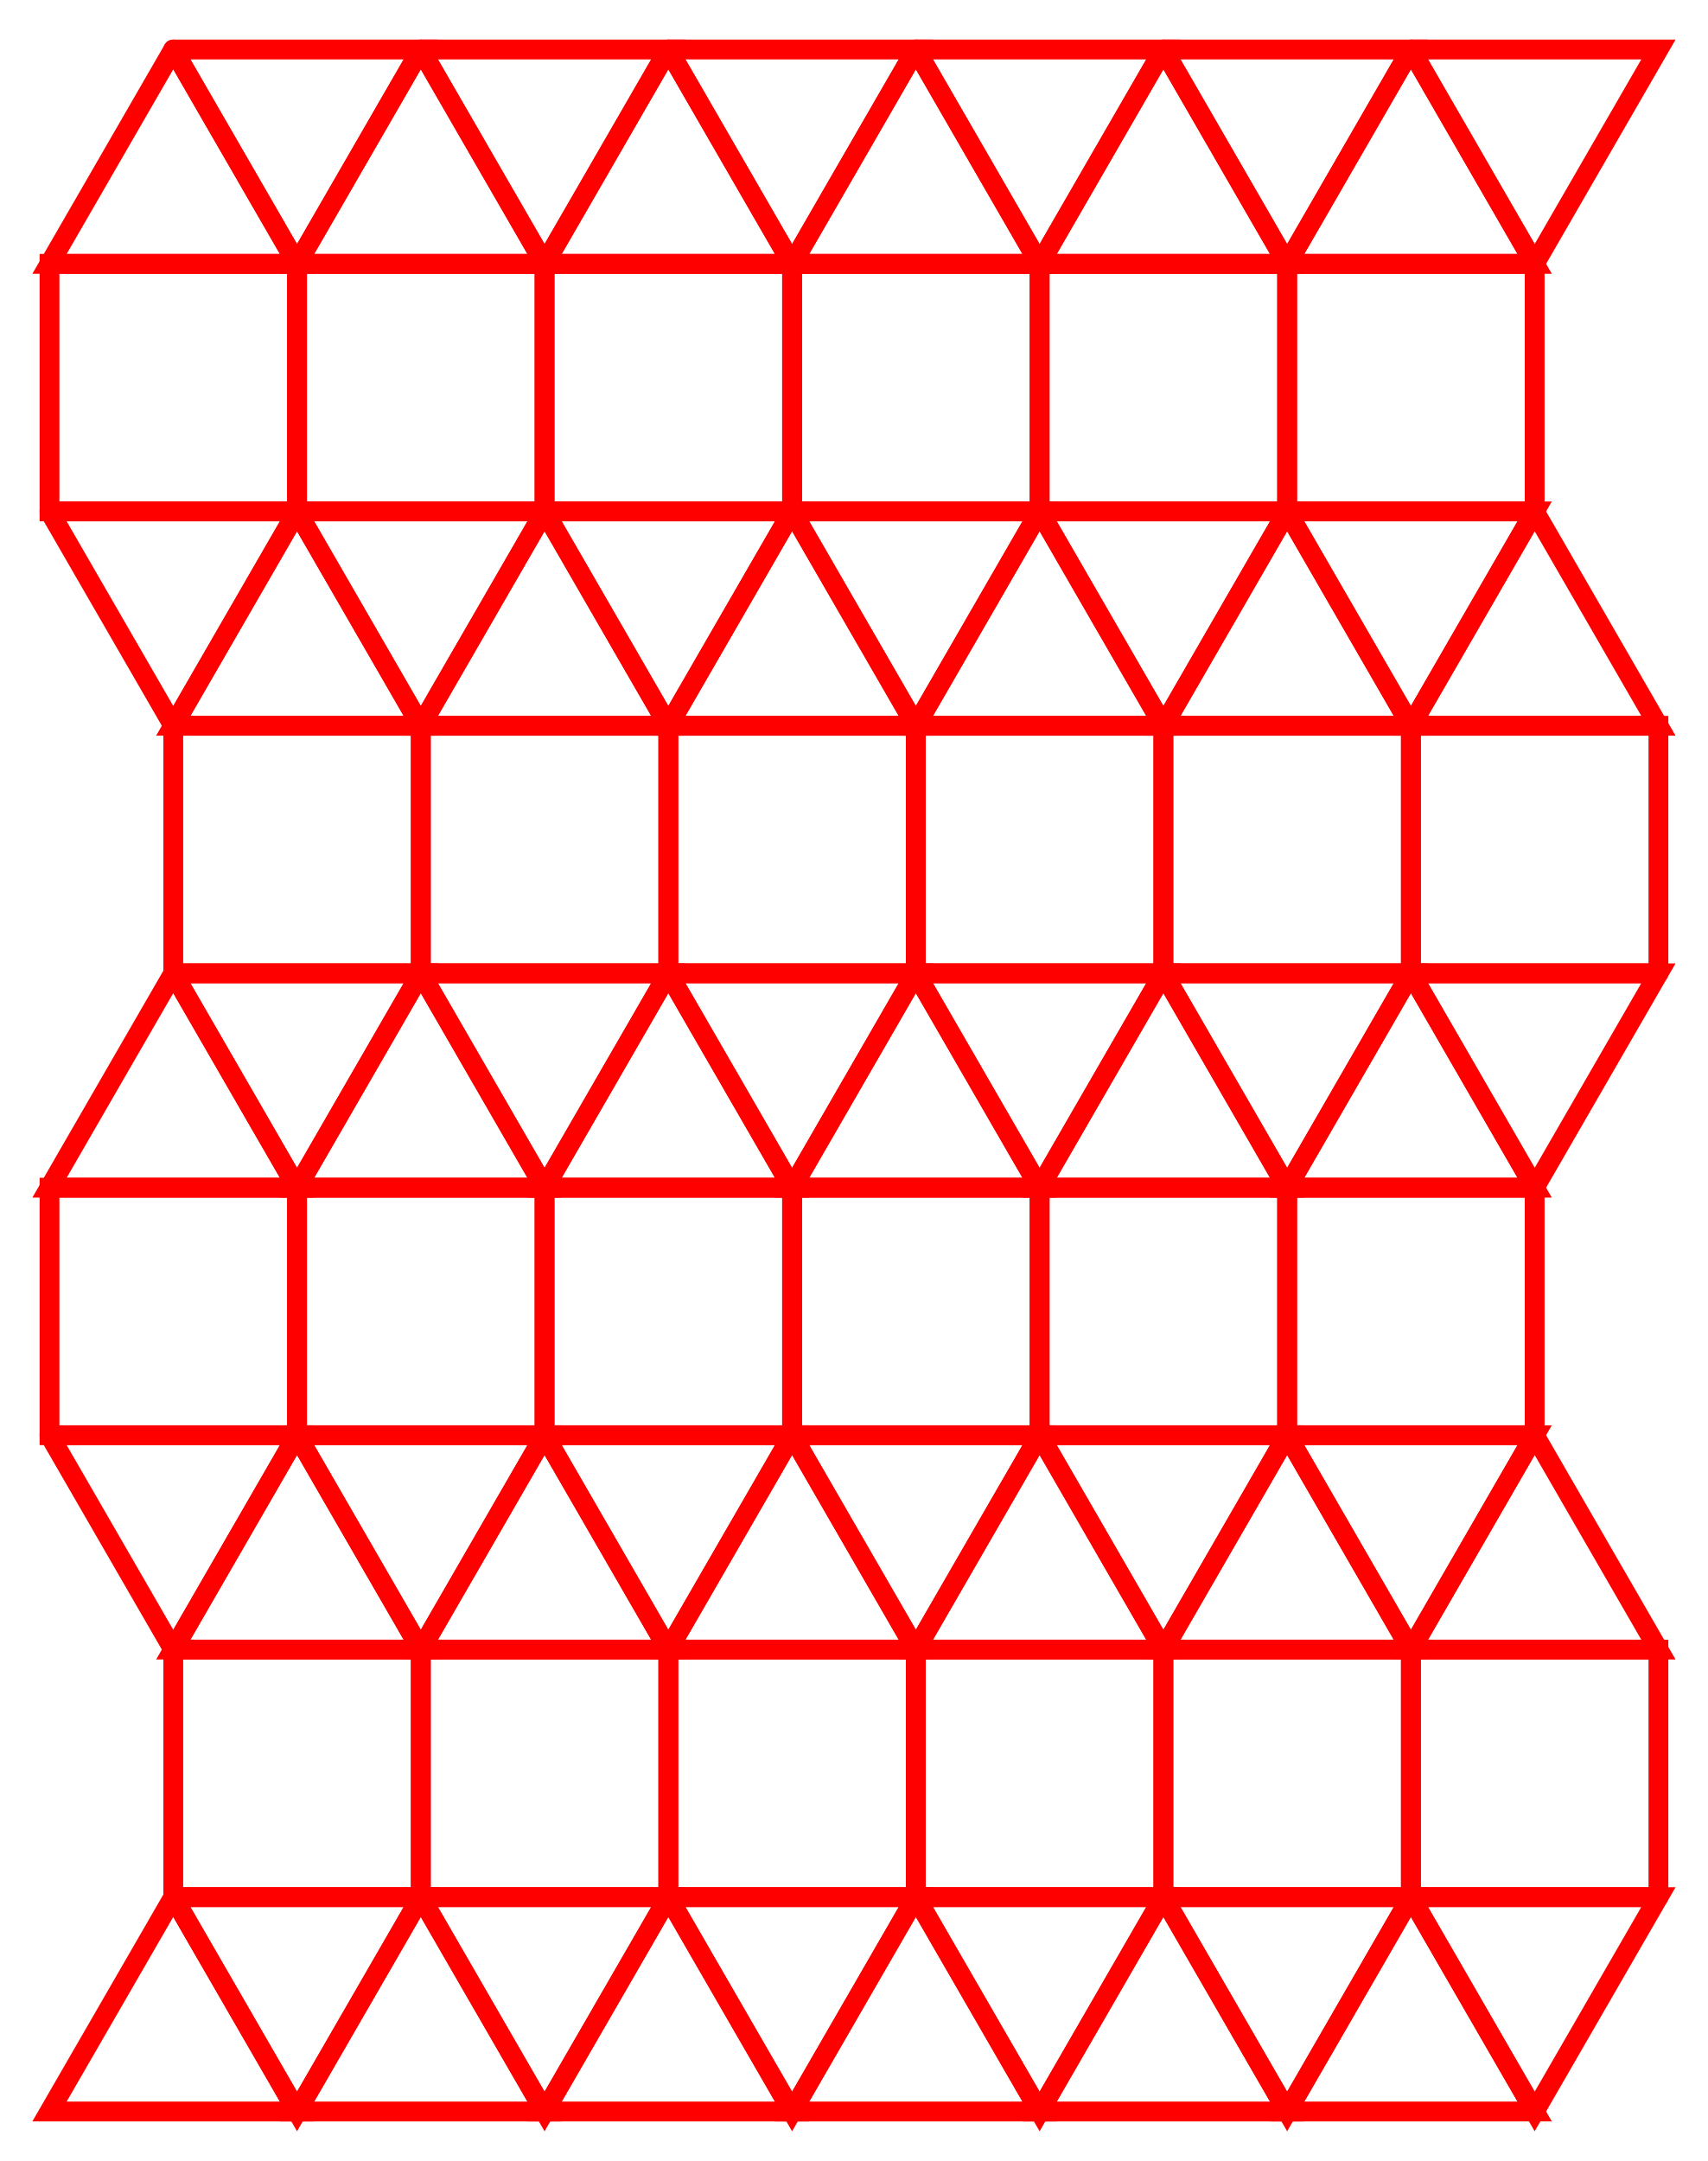
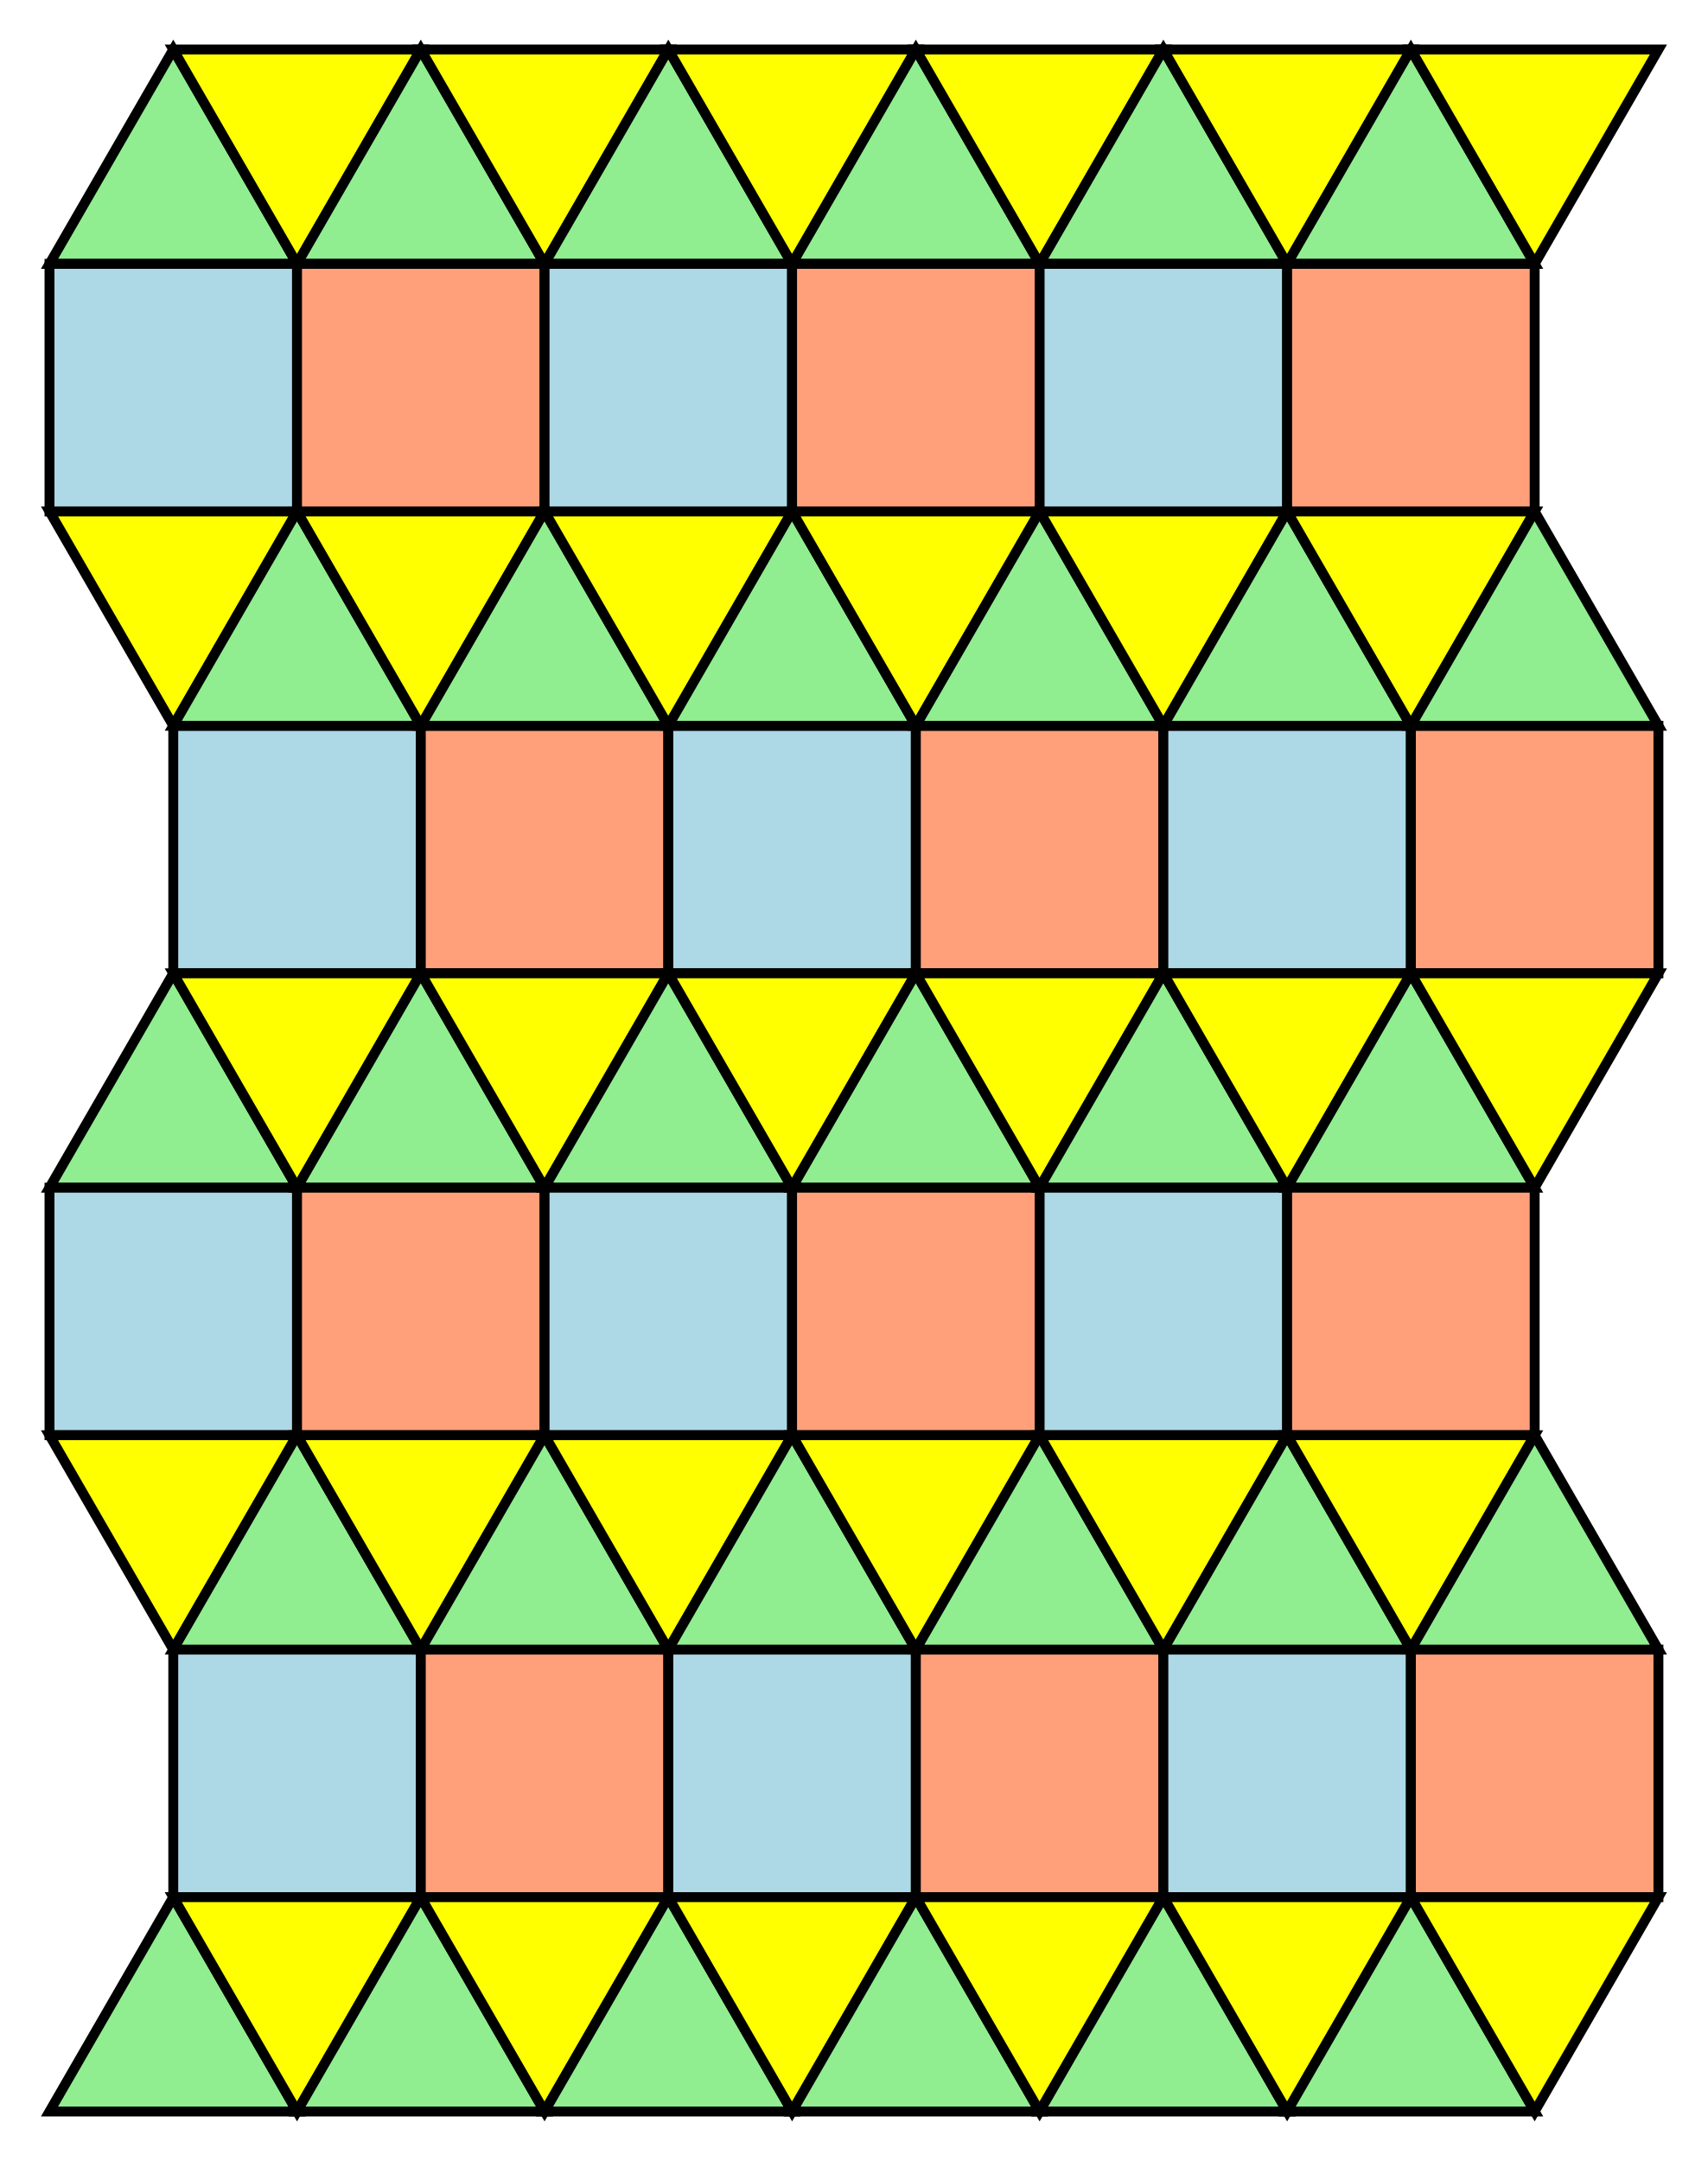
<svg xmlns="http://www.w3.org/2000/svg" width="172.5" height="218.253" viewBox="0 0 172.5 218.253">
-   <polyline points="17.5,5.0 30.0,26.651 5.0,26.651 17.5,5.0" stroke="red" stroke-linecap="round" stroke-width="2" fill="none" />
-   <polyline points="30.0,51.651 5.0,51.651 5.0,26.651 30.0,26.651 30.0,51.651" stroke="red" stroke-linecap="round" stroke-width="2" fill="none" />
-   <polyline points="5.0,51.651 30.0,51.651 17.5,73.301 5.0,51.651" stroke="red" stroke-linecap="round" stroke-width="2" fill="none" />
-   <polyline points="42.5,98.301 17.5,98.301 17.5,73.301 42.5,73.301 42.5,98.301" stroke="red" stroke-linecap="round" stroke-width="2" fill="none" />
-   <polyline points="17.5,98.301 30.0,119.952 5.0,119.952 17.5,98.301" stroke="red" stroke-linecap="round" stroke-width="2" fill="none" />
-   <polyline points="30.0,144.952 5.0,144.952 5.0,119.952 30.0,119.952 30.0,144.952" stroke="red" stroke-linecap="round" stroke-width="2" fill="none" />
-   <polyline points="5.0,144.952 30.0,144.952 17.5,166.603 5.0,144.952" stroke="red" stroke-linecap="round" stroke-width="2" fill="none" />
-   <polyline points="42.5,191.603 17.5,191.603 17.5,166.603 42.5,166.603 42.5,191.603" stroke="red" stroke-linecap="round" stroke-width="2" fill="none" />
-   <polyline points="17.5,191.603 30.0,213.253 5.0,213.253 17.5,191.603" stroke="red" stroke-linecap="round" stroke-width="2" fill="none" />
-   <polyline points="17.5,5 42.5,5 30.0,26.651 17.5,5" stroke="red" stroke-linecap="round" stroke-width="2" fill="none" />
-   <polyline points="30.0,51.651 42.5,73.301 17.5,73.301 30.0,51.651" stroke="red" stroke-linecap="round" stroke-width="2" fill="none" />
-   <polyline points="17.5,98.301 42.5,98.301 30.0,119.952 17.5,98.301" stroke="red" stroke-linecap="round" stroke-width="2" fill="none" />
-   <polyline points="30.0,144.952 42.5,166.603 17.5,166.603 30.0,144.952" stroke="red" stroke-linecap="round" stroke-width="2" fill="none" />
-   <polyline points="17.5,191.603 42.5,191.603 30.0,213.253 17.5,191.603" stroke="red" stroke-linecap="round" stroke-width="2" fill="none" />
-   <polyline points="42.5,5.0 55.0,26.651 30.0,26.651 42.5,5.0" stroke="red" stroke-linecap="round" stroke-width="2" fill="none" />
-   <polyline points="55.0,51.651 30.0,51.651 30.0,26.651 55.0,26.651 55.0,51.651" stroke="red" stroke-linecap="round" stroke-width="2" fill="none" />
-   <polyline points="30.0,51.651 55.0,51.651 42.5,73.301 30.0,51.651" stroke="red" stroke-linecap="round" stroke-width="2" fill="none" />
-   <polyline points="67.5,98.301 42.5,98.301 42.5,73.301 67.5,73.301 67.5,98.301" stroke="red" stroke-linecap="round" stroke-width="2" fill="none" />
-   <polyline points="42.5,98.301 55.0,119.952 30.0,119.952 42.5,98.301" stroke="red" stroke-linecap="round" stroke-width="2" fill="none" />
-   <polyline points="55.0,144.952 30.0,144.952 30.0,119.952 55.0,119.952 55.0,144.952" stroke="red" stroke-linecap="round" stroke-width="2" fill="none" />
-   <polyline points="30.0,144.952 55.0,144.952 42.5,166.603 30.0,144.952" stroke="red" stroke-linecap="round" stroke-width="2" fill="none" />
-   <polyline points="67.5,191.603 42.5,191.603 42.5,166.603 67.5,166.603 67.5,191.603" stroke="red" stroke-linecap="round" stroke-width="2" fill="none" />
-   <polyline points="42.5,191.603 55.0,213.253 30.0,213.253 42.5,191.603" stroke="red" stroke-linecap="round" stroke-width="2" fill="none" />
-   <polyline points="42.5,5 67.5,5 55.0,26.651 42.5,5" stroke="red" stroke-linecap="round" stroke-width="2" fill="none" />
-   <polyline points="55.0,51.651 67.5,73.301 42.5,73.301 55.0,51.651" stroke="red" stroke-linecap="round" stroke-width="2" fill="none" />
-   <polyline points="42.5,98.301 67.5,98.301 55.0,119.952 42.5,98.301" stroke="red" stroke-linecap="round" stroke-width="2" fill="none" />
-   <polyline points="55.0,144.952 67.5,166.603 42.5,166.603 55.0,144.952" stroke="red" stroke-linecap="round" stroke-width="2" fill="none" />
-   <polyline points="42.5,191.603 67.5,191.603 55.0,213.253 42.5,191.603" stroke="red" stroke-linecap="round" stroke-width="2" fill="none" />
-   <polyline points="67.5,5.0 80.0,26.651 55.0,26.651 67.5,5.0" stroke="red" stroke-linecap="round" stroke-width="2" fill="none" />
-   <polyline points="80.0,51.651 55.0,51.651 55.0,26.651 80.0,26.651 80.0,51.651" stroke="red" stroke-linecap="round" stroke-width="2" fill="none" />
-   <polyline points="55.0,51.651 80.0,51.651 67.5,73.301 55.0,51.651" stroke="red" stroke-linecap="round" stroke-width="2" fill="none" />
-   <polyline points="92.5,98.301 67.5,98.301 67.5,73.301 92.5,73.301 92.5,98.301" stroke="red" stroke-linecap="round" stroke-width="2" fill="none" />
-   <polyline points="67.5,98.301 80.0,119.952 55.0,119.952 67.5,98.301" stroke="red" stroke-linecap="round" stroke-width="2" fill="none" />
-   <polyline points="80.0,144.952 55.0,144.952 55.0,119.952 80.0,119.952 80.0,144.952" stroke="red" stroke-linecap="round" stroke-width="2" fill="none" />
-   <polyline points="55.0,144.952 80.0,144.952 67.5,166.603 55.0,144.952" stroke="red" stroke-linecap="round" stroke-width="2" fill="none" />
-   <polyline points="92.5,191.603 67.5,191.603 67.5,166.603 92.5,166.603 92.5,191.603" stroke="red" stroke-linecap="round" stroke-width="2" fill="none" />
-   <polyline points="67.5,191.603 80.0,213.253 55.0,213.253 67.5,191.603" stroke="red" stroke-linecap="round" stroke-width="2" fill="none" />
-   <polyline points="67.5,5 92.5,5 80.0,26.651 67.5,5" stroke="red" stroke-linecap="round" stroke-width="2" fill="none" />
-   <polyline points="80.0,51.651 92.5,73.301 67.5,73.301 80.0,51.651" stroke="red" stroke-linecap="round" stroke-width="2" fill="none" />
-   <polyline points="67.5,98.301 92.5,98.301 80.0,119.952 67.5,98.301" stroke="red" stroke-linecap="round" stroke-width="2" fill="none" />
-   <polyline points="80.0,144.952 92.5,166.603 67.5,166.603 80.0,144.952" stroke="red" stroke-linecap="round" stroke-width="2" fill="none" />
-   <polyline points="67.5,191.603 92.5,191.603 80.0,213.253 67.5,191.603" stroke="red" stroke-linecap="round" stroke-width="2" fill="none" />
-   <polyline points="92.5,5.0 105.0,26.651 80.0,26.651 92.5,5.0" stroke="red" stroke-linecap="round" stroke-width="2" fill="none" />
-   <polyline points="105.0,51.651 80.0,51.651 80.0,26.651 105.0,26.651 105.0,51.651" stroke="red" stroke-linecap="round" stroke-width="2" fill="none" />
-   <polyline points="80.0,51.651 105.0,51.651 92.5,73.301 80.0,51.651" stroke="red" stroke-linecap="round" stroke-width="2" fill="none" />
-   <polyline points="117.5,98.301 92.5,98.301 92.5,73.301 117.5,73.301 117.5,98.301" stroke="red" stroke-linecap="round" stroke-width="2" fill="none" />
-   <polyline points="92.5,98.301 105.0,119.952 80.0,119.952 92.5,98.301" stroke="red" stroke-linecap="round" stroke-width="2" fill="none" />
-   <polyline points="105.0,144.952 80.0,144.952 80.0,119.952 105.0,119.952 105.0,144.952" stroke="red" stroke-linecap="round" stroke-width="2" fill="none" />
-   <polyline points="80.0,144.952 105.0,144.952 92.5,166.603 80.0,144.952" stroke="red" stroke-linecap="round" stroke-width="2" fill="none" />
-   <polyline points="117.5,191.603 92.5,191.603 92.5,166.603 117.5,166.603 117.5,191.603" stroke="red" stroke-linecap="round" stroke-width="2" fill="none" />
-   <polyline points="92.5,191.603 105.0,213.253 80.0,213.253 92.5,191.603" stroke="red" stroke-linecap="round" stroke-width="2" fill="none" />
-   <polyline points="92.5,5 117.5,5 105.0,26.651 92.5,5" stroke="red" stroke-linecap="round" stroke-width="2" fill="none" />
-   <polyline points="105.0,51.651 117.5,73.301 92.5,73.301 105.0,51.651" stroke="red" stroke-linecap="round" stroke-width="2" fill="none" />
-   <polyline points="92.5,98.301 117.5,98.301 105.0,119.952 92.5,98.301" stroke="red" stroke-linecap="round" stroke-width="2" fill="none" />
-   <polyline points="105.0,144.952 117.5,166.603 92.5,166.603 105.0,144.952" stroke="red" stroke-linecap="round" stroke-width="2" fill="none" />
-   <polyline points="92.5,191.603 117.5,191.603 105.0,213.253 92.5,191.603" stroke="red" stroke-linecap="round" stroke-width="2" fill="none" />
-   <polyline points="117.5,5.0 130.0,26.651 105.0,26.651 117.5,5.0" stroke="red" stroke-linecap="round" stroke-width="2" fill="none" />
-   <polyline points="130.0,51.651 105.0,51.651 105.0,26.651 130.0,26.651 130.0,51.651" stroke="red" stroke-linecap="round" stroke-width="2" fill="none" />
-   <polyline points="105.0,51.651 130.0,51.651 117.5,73.301 105.0,51.651" stroke="red" stroke-linecap="round" stroke-width="2" fill="none" />
-   <polyline points="142.5,98.301 117.5,98.301 117.5,73.301 142.5,73.301 142.5,98.301" stroke="red" stroke-linecap="round" stroke-width="2" fill="none" />
-   <polyline points="117.5,98.301 130.0,119.952 105.0,119.952 117.5,98.301" stroke="red" stroke-linecap="round" stroke-width="2" fill="none" />
-   <polyline points="130.0,144.952 105.0,144.952 105.0,119.952 130.0,119.952 130.0,144.952" stroke="red" stroke-linecap="round" stroke-width="2" fill="none" />
-   <polyline points="105.0,144.952 130.0,144.952 117.5,166.603 105.0,144.952" stroke="red" stroke-linecap="round" stroke-width="2" fill="none" />
-   <polyline points="142.5,191.603 117.5,191.603 117.5,166.603 142.5,166.603 142.5,191.603" stroke="red" stroke-linecap="round" stroke-width="2" fill="none" />
-   <polyline points="117.5,191.603 130.0,213.253 105.0,213.253 117.5,191.603" stroke="red" stroke-linecap="round" stroke-width="2" fill="none" />
-   <polyline points="117.5,5 142.5,5 130.0,26.651 117.5,5" stroke="red" stroke-linecap="round" stroke-width="2" fill="none" />
-   <polyline points="130.0,51.651 142.5,73.301 117.5,73.301 130.0,51.651" stroke="red" stroke-linecap="round" stroke-width="2" fill="none" />
-   <polyline points="117.5,98.301 142.5,98.301 130.0,119.952 117.5,98.301" stroke="red" stroke-linecap="round" stroke-width="2" fill="none" />
-   <polyline points="130.0,144.952 142.5,166.603 117.5,166.603 130.0,144.952" stroke="red" stroke-linecap="round" stroke-width="2" fill="none" />
-   <polyline points="117.5,191.603 142.5,191.603 130.0,213.253 117.5,191.603" stroke="red" stroke-linecap="round" stroke-width="2" fill="none" />
-   <polyline points="142.5,5.0 155.0,26.651 130.0,26.651 142.5,5.0" stroke="red" stroke-linecap="round" stroke-width="2" fill="none" />
-   <polyline points="155.0,51.651 130.0,51.651 130.0,26.651 155.0,26.651 155.0,51.651" stroke="red" stroke-linecap="round" stroke-width="2" fill="none" />
-   <polyline points="130.0,51.651 155.0,51.651 142.5,73.301 130.0,51.651" stroke="red" stroke-linecap="round" stroke-width="2" fill="none" />
-   <polyline points="167.5,98.301 142.5,98.301 142.5,73.301 167.5,73.301 167.5,98.301" stroke="red" stroke-linecap="round" stroke-width="2" fill="none" />
-   <polyline points="142.5,98.301 155.0,119.952 130.0,119.952 142.5,98.301" stroke="red" stroke-linecap="round" stroke-width="2" fill="none" />
-   <polyline points="155.0,144.952 130.0,144.952 130.0,119.952 155.0,119.952 155.0,144.952" stroke="red" stroke-linecap="round" stroke-width="2" fill="none" />
-   <polyline points="130.0,144.952 155.0,144.952 142.5,166.603 130.0,144.952" stroke="red" stroke-linecap="round" stroke-width="2" fill="none" />
-   <polyline points="167.5,191.603 142.5,191.603 142.5,166.603 167.5,166.603 167.5,191.603" stroke="red" stroke-linecap="round" stroke-width="2" fill="none" />
-   <polyline points="142.5,191.603 155.0,213.253 130.0,213.253 142.5,191.603" stroke="red" stroke-linecap="round" stroke-width="2" fill="none" />
-   <polyline points="142.5,5 167.5,5 155.0,26.651 142.5,5" stroke="red" stroke-linecap="round" stroke-width="2" fill="none" />
-   <polyline points="155.0,51.651 167.5,73.301 142.5,73.301 155.0,51.651" stroke="red" stroke-linecap="round" stroke-width="2" fill="none" />
-   <polyline points="142.5,98.301 167.5,98.301 155.0,119.952 142.5,98.301" stroke="red" stroke-linecap="round" stroke-width="2" fill="none" />
-   <polyline points="155.0,144.952 167.5,166.603 142.5,166.603 155.0,144.952" stroke="red" stroke-linecap="round" stroke-width="2" fill="none" />
-   <polyline points="142.5,191.603 167.5,191.603 155.0,213.253 142.5,191.603" stroke="red" stroke-linecap="round" stroke-width="2" fill="none" />
+   <polygon points="17.5,5.0 30.0,26.651 5.0,26.651" stroke="black" stroke-linecap="round" stroke-width="1" fill="lightgreen" />
+   <polygon points="30.0,51.651 5.0,51.651 5.0,26.651 30.0,26.651" stroke="black" stroke-linecap="round" stroke-width="1" fill="lightblue" />
+   <polygon points="5.0,51.651 30.0,51.651 17.5,73.301" stroke="black" stroke-linecap="round" stroke-width="1" fill="yellow" />
+   <polygon points="42.5,98.301 17.5,98.301 17.5,73.301 42.5,73.301" stroke="black" stroke-linecap="round" stroke-width="1" fill="lightblue" />
+   <polygon points="17.5,98.301 30.0,119.952 5.0,119.952" stroke="black" stroke-linecap="round" stroke-width="1" fill="lightgreen" />
+   <polygon points="30.0,144.952 5.0,144.952 5.0,119.952 30.0,119.952" stroke="black" stroke-linecap="round" stroke-width="1" fill="lightblue" />
+   <polygon points="5.0,144.952 30.0,144.952 17.5,166.603" stroke="black" stroke-linecap="round" stroke-width="1" fill="yellow" />
+   <polygon points="42.5,191.603 17.5,191.603 17.5,166.603 42.5,166.603" stroke="black" stroke-linecap="round" stroke-width="1" fill="lightblue" />
+   <polygon points="17.5,191.603 30.0,213.253 5.0,213.253" stroke="black" stroke-linecap="round" stroke-width="1" fill="lightgreen" />
+   <polygon points="17.5,5 42.5,5 30.0,26.651" stroke="black" stroke-linecap="round" stroke-width="1" fill="yellow" />
+   <polygon points="30.0,51.651 42.5,73.301 17.5,73.301" stroke="black" stroke-linecap="round" stroke-width="1" fill="lightgreen" />
+   <polygon points="17.5,98.301 42.5,98.301 30.0,119.952" stroke="black" stroke-linecap="round" stroke-width="1" fill="yellow" />
+   <polygon points="30.0,144.952 42.5,166.603 17.5,166.603" stroke="black" stroke-linecap="round" stroke-width="1" fill="lightgreen" />
+   <polygon points="17.5,191.603 42.5,191.603 30.0,213.253" stroke="black" stroke-linecap="round" stroke-width="1" fill="yellow" />
+   <polygon points="42.5,5.0 55.0,26.651 30.0,26.651" stroke="black" stroke-linecap="round" stroke-width="1" fill="lightgreen" />
+   <polygon points="55.0,51.651 30.0,51.651 30.0,26.651 55.0,26.651" stroke="black" stroke-linecap="round" stroke-width="1" fill="lightsalmon" />
+   <polygon points="30.0,51.651 55.0,51.651 42.5,73.301" stroke="black" stroke-linecap="round" stroke-width="1" fill="yellow" />
+   <polygon points="67.5,98.301 42.5,98.301 42.5,73.301 67.5,73.301" stroke="black" stroke-linecap="round" stroke-width="1" fill="lightsalmon" />
+   <polygon points="42.5,98.301 55.0,119.952 30.0,119.952" stroke="black" stroke-linecap="round" stroke-width="1" fill="lightgreen" />
+   <polygon points="55.0,144.952 30.0,144.952 30.0,119.952 55.0,119.952" stroke="black" stroke-linecap="round" stroke-width="1" fill="lightsalmon" />
+   <polygon points="30.0,144.952 55.0,144.952 42.5,166.603" stroke="black" stroke-linecap="round" stroke-width="1" fill="yellow" />
+   <polygon points="67.5,191.603 42.5,191.603 42.5,166.603 67.5,166.603" stroke="black" stroke-linecap="round" stroke-width="1" fill="lightsalmon" />
+   <polygon points="42.5,191.603 55.0,213.253 30.0,213.253" stroke="black" stroke-linecap="round" stroke-width="1" fill="lightgreen" />
+   <polygon points="42.5,5 67.5,5 55.0,26.651" stroke="black" stroke-linecap="round" stroke-width="1" fill="yellow" />
+   <polygon points="55.0,51.651 67.5,73.301 42.5,73.301" stroke="black" stroke-linecap="round" stroke-width="1" fill="lightgreen" />
+   <polygon points="42.5,98.301 67.5,98.301 55.0,119.952" stroke="black" stroke-linecap="round" stroke-width="1" fill="yellow" />
+   <polygon points="55.0,144.952 67.5,166.603 42.5,166.603" stroke="black" stroke-linecap="round" stroke-width="1" fill="lightgreen" />
+   <polygon points="42.5,191.603 67.5,191.603 55.0,213.253" stroke="black" stroke-linecap="round" stroke-width="1" fill="yellow" />
+   <polygon points="67.5,5.0 80.0,26.651 55.0,26.651" stroke="black" stroke-linecap="round" stroke-width="1" fill="lightgreen" />
+   <polygon points="80.0,51.651 55.0,51.651 55.0,26.651 80.0,26.651" stroke="black" stroke-linecap="round" stroke-width="1" fill="lightblue" />
+   <polygon points="55.0,51.651 80.0,51.651 67.5,73.301" stroke="black" stroke-linecap="round" stroke-width="1" fill="yellow" />
+   <polygon points="92.5,98.301 67.5,98.301 67.5,73.301 92.5,73.301" stroke="black" stroke-linecap="round" stroke-width="1" fill="lightblue" />
+   <polygon points="67.5,98.301 80.0,119.952 55.0,119.952" stroke="black" stroke-linecap="round" stroke-width="1" fill="lightgreen" />
+   <polygon points="80.0,144.952 55.0,144.952 55.0,119.952 80.0,119.952" stroke="black" stroke-linecap="round" stroke-width="1" fill="lightblue" />
+   <polygon points="55.0,144.952 80.0,144.952 67.5,166.603" stroke="black" stroke-linecap="round" stroke-width="1" fill="yellow" />
+   <polygon points="92.5,191.603 67.5,191.603 67.5,166.603 92.5,166.603" stroke="black" stroke-linecap="round" stroke-width="1" fill="lightblue" />
+   <polygon points="67.5,191.603 80.0,213.253 55.0,213.253" stroke="black" stroke-linecap="round" stroke-width="1" fill="lightgreen" />
+   <polygon points="67.5,5 92.5,5 80.0,26.651" stroke="black" stroke-linecap="round" stroke-width="1" fill="yellow" />
+   <polygon points="80.0,51.651 92.5,73.301 67.5,73.301" stroke="black" stroke-linecap="round" stroke-width="1" fill="lightgreen" />
+   <polygon points="67.5,98.301 92.5,98.301 80.0,119.952" stroke="black" stroke-linecap="round" stroke-width="1" fill="yellow" />
+   <polygon points="80.0,144.952 92.5,166.603 67.5,166.603" stroke="black" stroke-linecap="round" stroke-width="1" fill="lightgreen" />
+   <polygon points="67.5,191.603 92.5,191.603 80.0,213.253" stroke="black" stroke-linecap="round" stroke-width="1" fill="yellow" />
+   <polygon points="92.5,5.0 105.0,26.651 80.0,26.651" stroke="black" stroke-linecap="round" stroke-width="1" fill="lightgreen" />
+   <polygon points="105.0,51.651 80.0,51.651 80.0,26.651 105.0,26.651" stroke="black" stroke-linecap="round" stroke-width="1" fill="lightsalmon" />
+   <polygon points="80.0,51.651 105.0,51.651 92.5,73.301" stroke="black" stroke-linecap="round" stroke-width="1" fill="yellow" />
+   <polygon points="117.5,98.301 92.5,98.301 92.5,73.301 117.5,73.301" stroke="black" stroke-linecap="round" stroke-width="1" fill="lightsalmon" />
+   <polygon points="92.5,98.301 105.0,119.952 80.0,119.952" stroke="black" stroke-linecap="round" stroke-width="1" fill="lightgreen" />
+   <polygon points="105.0,144.952 80.0,144.952 80.0,119.952 105.0,119.952" stroke="black" stroke-linecap="round" stroke-width="1" fill="lightsalmon" />
+   <polygon points="80.0,144.952 105.0,144.952 92.5,166.603" stroke="black" stroke-linecap="round" stroke-width="1" fill="yellow" />
+   <polygon points="117.5,191.603 92.5,191.603 92.5,166.603 117.5,166.603" stroke="black" stroke-linecap="round" stroke-width="1" fill="lightsalmon" />
+   <polygon points="92.5,191.603 105.0,213.253 80.0,213.253" stroke="black" stroke-linecap="round" stroke-width="1" fill="lightgreen" />
+   <polygon points="92.5,5 117.5,5 105.0,26.651" stroke="black" stroke-linecap="round" stroke-width="1" fill="yellow" />
+   <polygon points="105.0,51.651 117.5,73.301 92.5,73.301" stroke="black" stroke-linecap="round" stroke-width="1" fill="lightgreen" />
+   <polygon points="92.5,98.301 117.5,98.301 105.0,119.952" stroke="black" stroke-linecap="round" stroke-width="1" fill="yellow" />
+   <polygon points="105.0,144.952 117.5,166.603 92.5,166.603" stroke="black" stroke-linecap="round" stroke-width="1" fill="lightgreen" />
+   <polygon points="92.5,191.603 117.5,191.603 105.0,213.253" stroke="black" stroke-linecap="round" stroke-width="1" fill="yellow" />
+   <polygon points="117.5,5.0 130.0,26.651 105.0,26.651" stroke="black" stroke-linecap="round" stroke-width="1" fill="lightgreen" />
+   <polygon points="130.0,51.651 105.0,51.651 105.0,26.651 130.0,26.651" stroke="black" stroke-linecap="round" stroke-width="1" fill="lightblue" />
+   <polygon points="105.0,51.651 130.0,51.651 117.5,73.301" stroke="black" stroke-linecap="round" stroke-width="1" fill="yellow" />
+   <polygon points="142.5,98.301 117.5,98.301 117.5,73.301 142.5,73.301" stroke="black" stroke-linecap="round" stroke-width="1" fill="lightblue" />
+   <polygon points="117.5,98.301 130.0,119.952 105.0,119.952" stroke="black" stroke-linecap="round" stroke-width="1" fill="lightgreen" />
+   <polygon points="130.0,144.952 105.0,144.952 105.0,119.952 130.0,119.952" stroke="black" stroke-linecap="round" stroke-width="1" fill="lightblue" />
+   <polygon points="105.0,144.952 130.0,144.952 117.5,166.603" stroke="black" stroke-linecap="round" stroke-width="1" fill="yellow" />
+   <polygon points="142.5,191.603 117.5,191.603 117.5,166.603 142.5,166.603" stroke="black" stroke-linecap="round" stroke-width="1" fill="lightblue" />
+   <polygon points="117.5,191.603 130.0,213.253 105.0,213.253" stroke="black" stroke-linecap="round" stroke-width="1" fill="lightgreen" />
+   <polygon points="117.5,5 142.5,5 130.0,26.651" stroke="black" stroke-linecap="round" stroke-width="1" fill="yellow" />
+   <polygon points="130.0,51.651 142.5,73.301 117.5,73.301" stroke="black" stroke-linecap="round" stroke-width="1" fill="lightgreen" />
+   <polygon points="117.5,98.301 142.5,98.301 130.0,119.952" stroke="black" stroke-linecap="round" stroke-width="1" fill="yellow" />
+   <polygon points="130.0,144.952 142.5,166.603 117.5,166.603" stroke="black" stroke-linecap="round" stroke-width="1" fill="lightgreen" />
+   <polygon points="117.5,191.603 142.5,191.603 130.0,213.253" stroke="black" stroke-linecap="round" stroke-width="1" fill="yellow" />
+   <polygon points="142.5,5.0 155.0,26.651 130.0,26.651" stroke="black" stroke-linecap="round" stroke-width="1" fill="lightgreen" />
+   <polygon points="155.0,51.651 130.0,51.651 130.0,26.651 155.0,26.651" stroke="black" stroke-linecap="round" stroke-width="1" fill="lightsalmon" />
+   <polygon points="130.0,51.651 155.0,51.651 142.5,73.301" stroke="black" stroke-linecap="round" stroke-width="1" fill="yellow" />
+   <polygon points="167.5,98.301 142.5,98.301 142.5,73.301 167.5,73.301" stroke="black" stroke-linecap="round" stroke-width="1" fill="lightsalmon" />
+   <polygon points="142.5,98.301 155.0,119.952 130.0,119.952" stroke="black" stroke-linecap="round" stroke-width="1" fill="lightgreen" />
+   <polygon points="155.0,144.952 130.0,144.952 130.0,119.952 155.0,119.952" stroke="black" stroke-linecap="round" stroke-width="1" fill="lightsalmon" />
+   <polygon points="130.0,144.952 155.0,144.952 142.5,166.603" stroke="black" stroke-linecap="round" stroke-width="1" fill="yellow" />
+   <polygon points="167.5,191.603 142.5,191.603 142.5,166.603 167.5,166.603" stroke="black" stroke-linecap="round" stroke-width="1" fill="lightsalmon" />
+   <polygon points="142.5,191.603 155.0,213.253 130.0,213.253" stroke="black" stroke-linecap="round" stroke-width="1" fill="lightgreen" />
+   <polygon points="142.5,5 167.5,5 155.0,26.651" stroke="black" stroke-linecap="round" stroke-width="1" fill="yellow" />
+   <polygon points="155.0,51.651 167.5,73.301 142.5,73.301" stroke="black" stroke-linecap="round" stroke-width="1" fill="lightgreen" />
+   <polygon points="142.5,98.301 167.5,98.301 155.0,119.952" stroke="black" stroke-linecap="round" stroke-width="1" fill="yellow" />
+   <polygon points="155.0,144.952 167.5,166.603 142.5,166.603" stroke="black" stroke-linecap="round" stroke-width="1" fill="lightgreen" />
+   <polygon points="142.5,191.603 167.5,191.603 155.0,213.253" stroke="black" stroke-linecap="round" stroke-width="1" fill="yellow" />
</svg>
